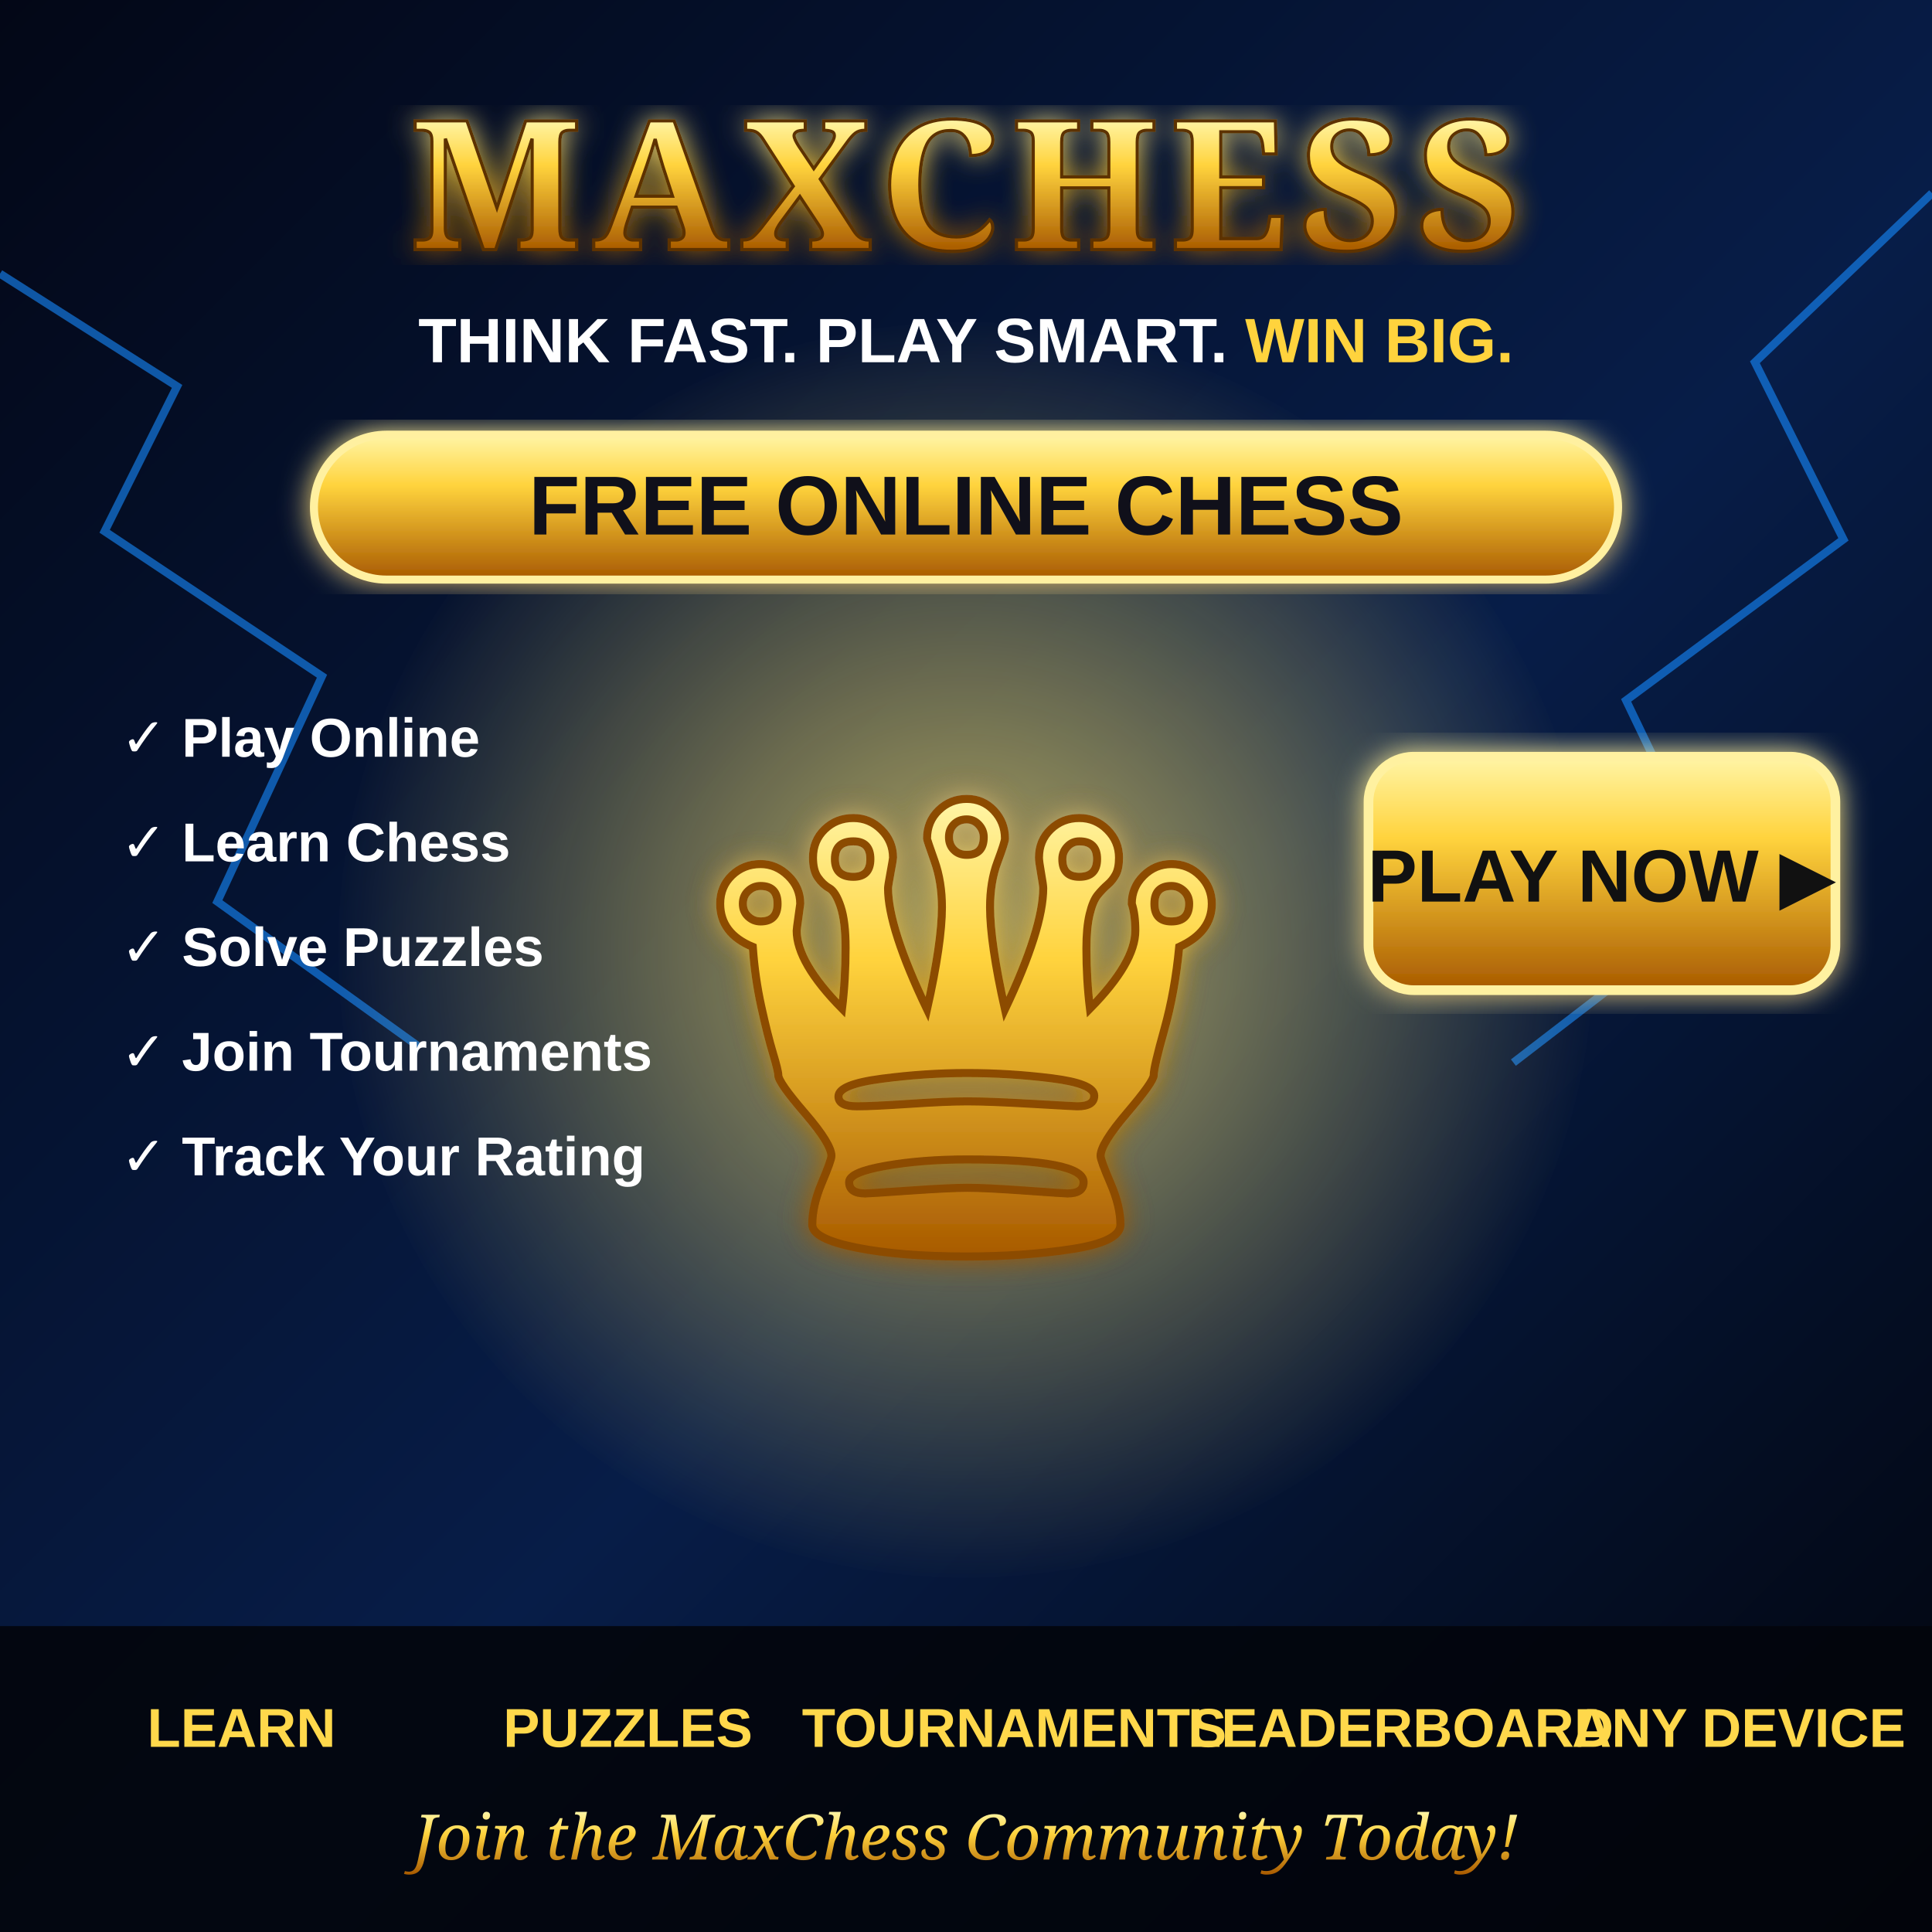
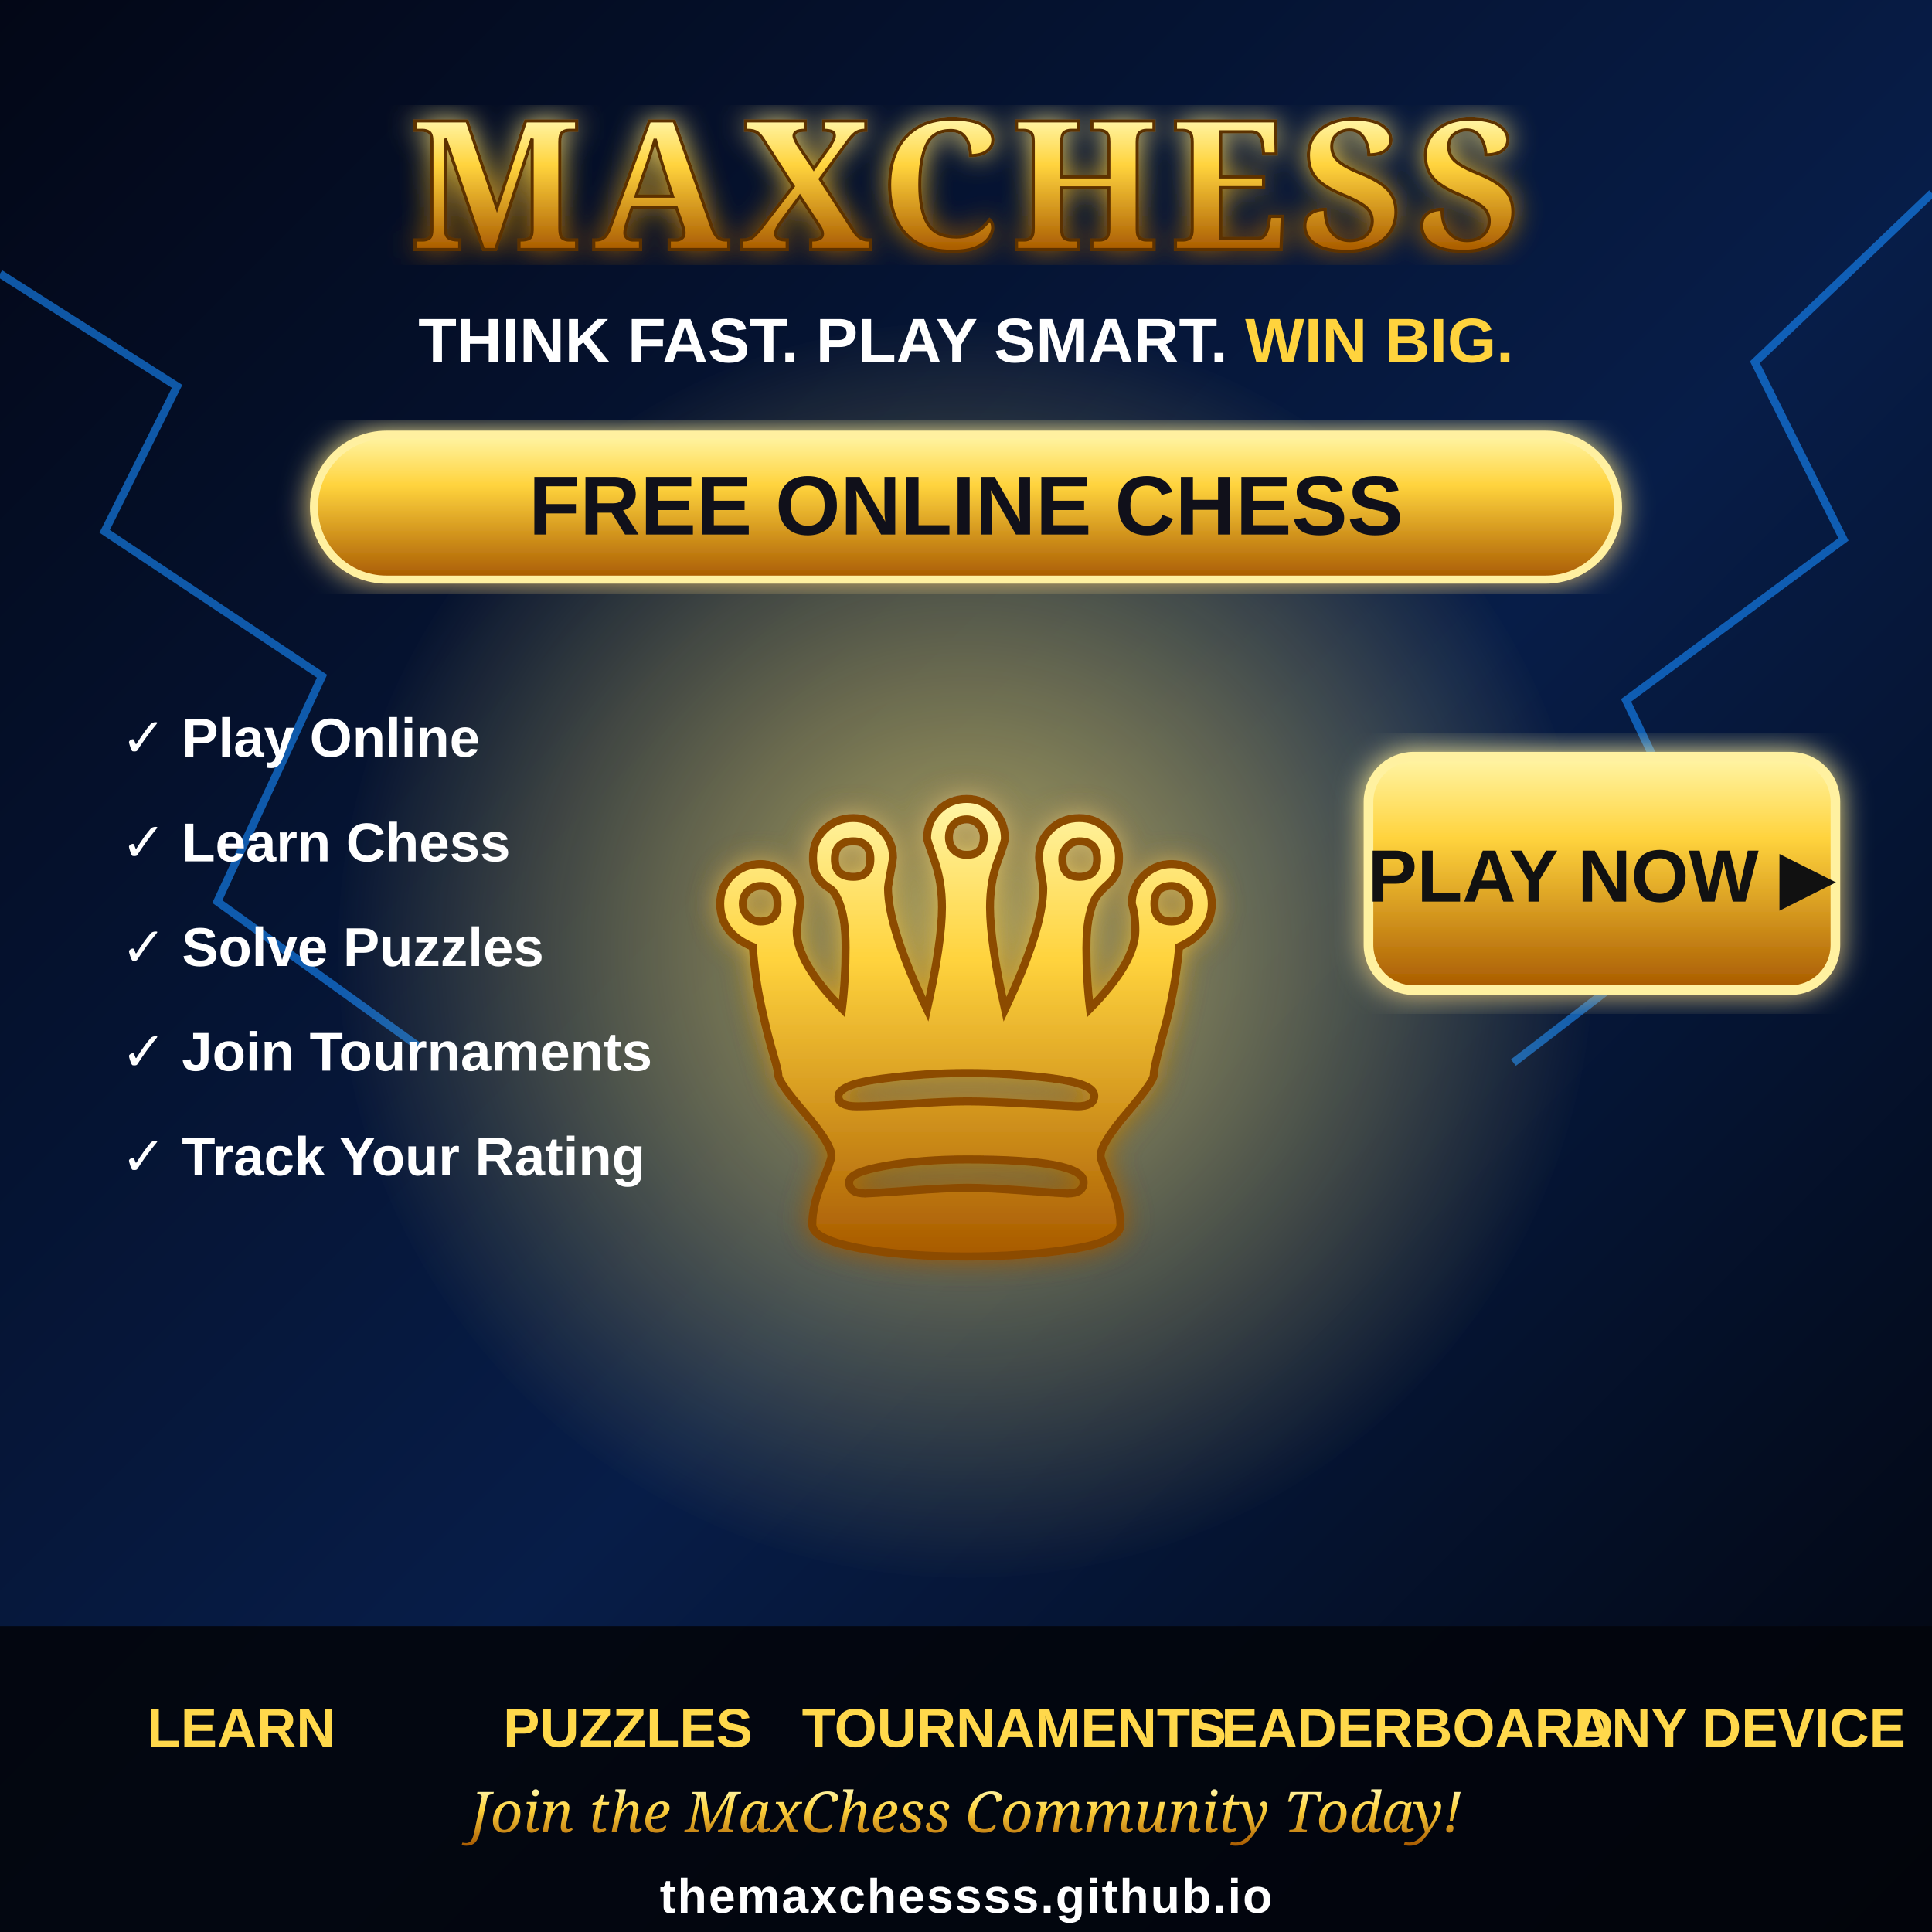
<svg xmlns="http://www.w3.org/2000/svg" width="1200" height="1200" viewBox="0 0 1200 1200">
  <defs>
    <linearGradient id="bg" x2="1" y2="1">
      <stop stop-color="#030716" />
      <stop offset=".55" stop-color="#071d48" />
      <stop offset="1" stop-color="#02040b" />
    </linearGradient>
    <linearGradient id="gold" x2="0" y2="1">
      <stop stop-color="#fff5a6" />
      <stop offset=".35" stop-color="#ffd33d" />
      <stop offset="1" stop-color="#a85a00" />
    </linearGradient>
    <radialGradient id="glow">
      <stop stop-color="#ffe66d" stop-opacity=".7" />
      <stop offset="1" stop-color="#ffe66d" stop-opacity="0" />
    </radialGradient>
    <filter id="shine">
      <feGaussianBlur stdDeviation="9" result="b" />
      <feMerge>
        <feMergeNode in="b" />
        <feMergeNode in="SourceGraphic" />
      </feMerge>
    </filter>
  </defs>
  <rect width="1200" height="1200" fill="url(#bg)" />
  <g stroke="#168bff" stroke-width="5" fill="none" opacity=".6">
    <path d="M0 170L110 240 65 330 200 420 135 560 260 650" />
    <path d="M1200 120L1090 225 1145 335 1010 435 1070 560 940 660" />
  </g>
  <circle cx="600" cy="590" r="390" fill="url(#glow)" />
  <text x="600" y="155" text-anchor="middle" font-family="Georgia,serif" font-size="112" font-weight="bold" letter-spacing="7" fill="url(#gold)" stroke="#5d3000" stroke-width="2" filter="url(#shine)">MAXCHESS</text>
  <text x="600" y="225" text-anchor="middle" font-family="Arial,sans-serif" font-size="39" font-weight="bold" fill="#fff">THINK FAST. PLAY SMART. <tspan fill="#ffd33d">WIN BIG.</tspan>
  </text>
  <rect x="195" y="270" width="810" height="90" rx="45" fill="url(#gold)" stroke="#fff0a0" stroke-width="5" filter="url(#shine)" />
  <text x="600" y="332" text-anchor="middle" font-family="Arial,sans-serif" font-size="52" font-weight="900" fill="#10101a">FREE ONLINE CHESS</text>
  <g transform="translate(600 685)" text-anchor="middle" filter="url(#shine)">
    <text y="95" font-family="serif" font-size="440" fill="url(#gold)" stroke="#8c4b00" stroke-width="5">♛</text>
  </g>
  <g font-family="Arial,sans-serif" font-size="34" font-weight="bold" fill="#fff">
    <text x="75" y="470">✓ Play Online</text>
    <text x="75" y="535">✓ Learn Chess</text>
    <text x="75" y="600">✓ Solve Puzzles</text>
    <text x="75" y="665">✓ Join Tournaments</text>
    <text x="75" y="730">✓ Track Your Rating</text>
  </g>
  <g transform="translate(850 470)">
    <rect width="290" height="145" rx="28" fill="url(#gold)" stroke="#fff1a0" stroke-width="6" filter="url(#shine)" />
    <text x="145" y="90" text-anchor="middle" font-family="Arial,sans-serif" font-size="46" font-weight="900" fill="#111">PLAY NOW ▶</text>
  </g>
  <g transform="translate(0 1010)">
    <rect width="1200" height="190" fill="#02040b" opacity=".9" />
    <g fill="#ffd84b" font-size="34" font-family="Arial,sans-serif" font-weight="bold" text-anchor="middle">
      <text x="150" y="75">LEARN</text>
      <text x="390" y="75">PUZZLES</text>
      <text x="630" y="75">TOURNAMENTS</text>
      <text x="870" y="75">LEADERBOARD</text>
      <text x="1080" y="75">ANY DEVICE</text>
    </g>
-     <text x="600" y="145" text-anchor="middle" font-family="Georgia,serif" font-style="italic" font-size="39" fill="url(#gold)">Join the MaxChess Community Today!</text>
+     <text x="600" y="128" text-anchor="middle" font-family="Georgia,serif" font-style="italic" font-size="35" fill="url(#gold)">Join the MaxChess Community Today!</text>
+     <text x="600" y="178" text-anchor="middle" font-family="Arial,sans-serif" font-size="30" font-weight="bold" letter-spacing="1" fill="#ffffff">themaxchessss.github.io</text>
  </g>
</svg>
